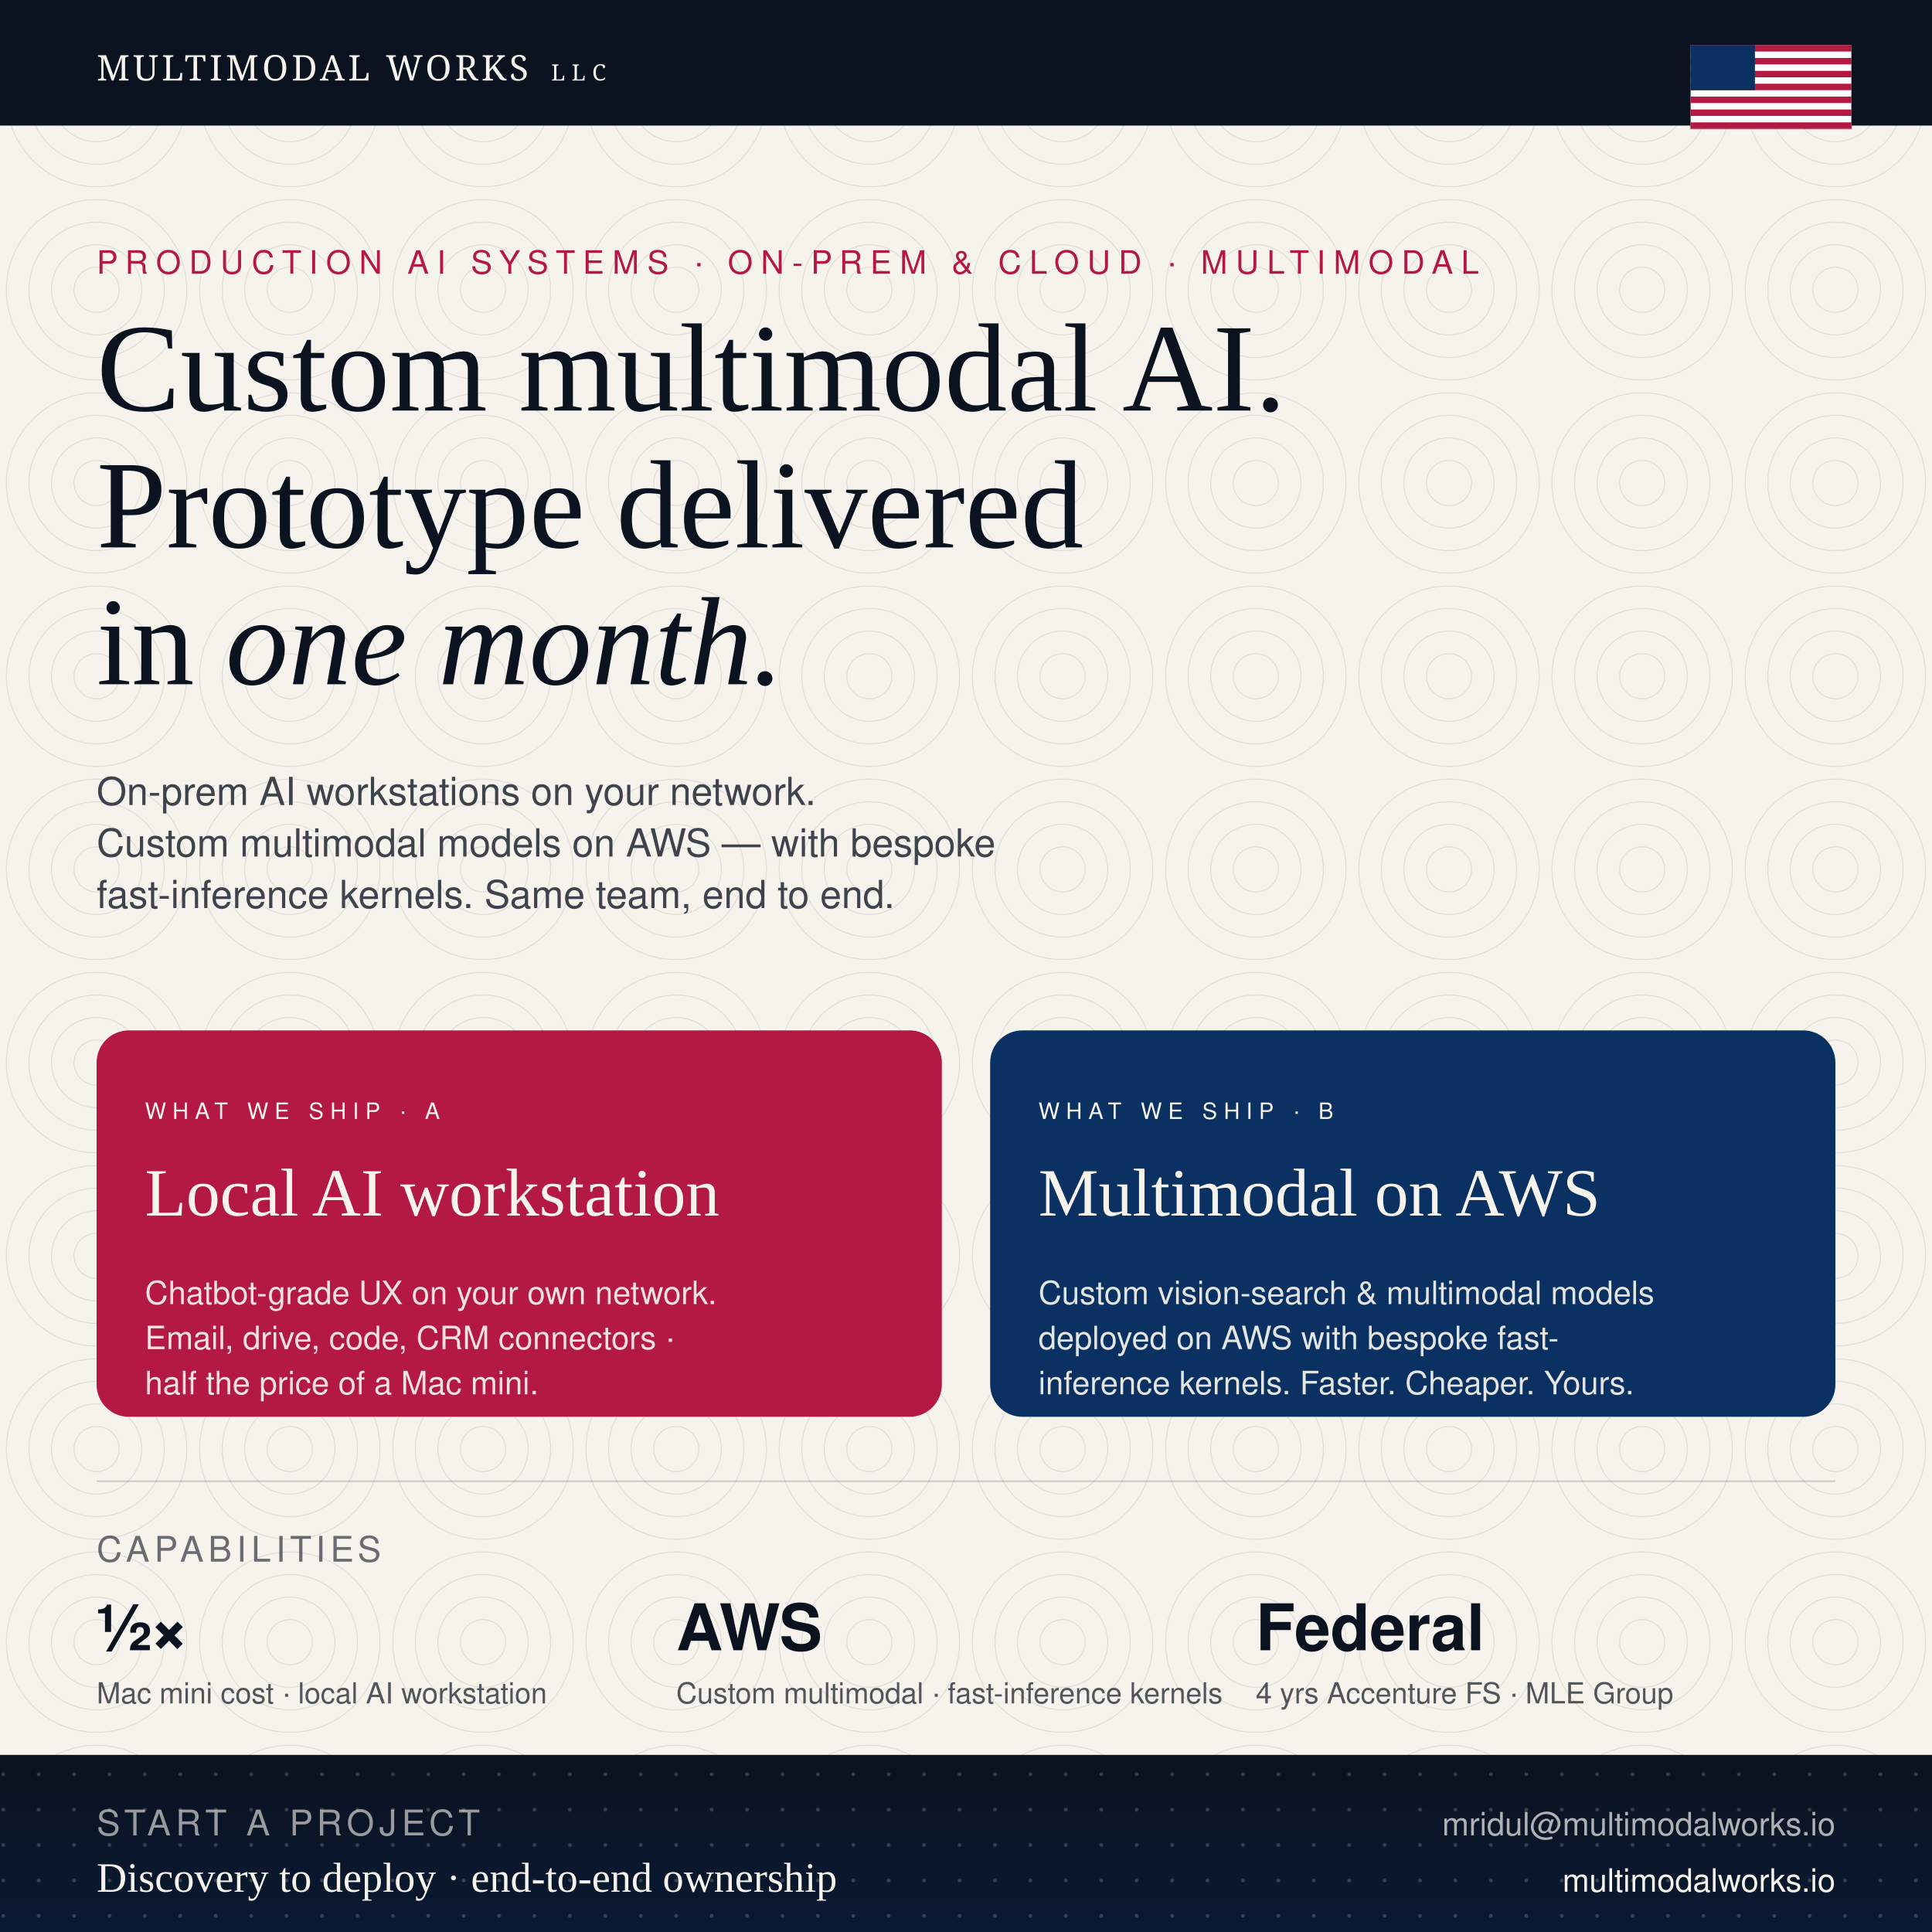
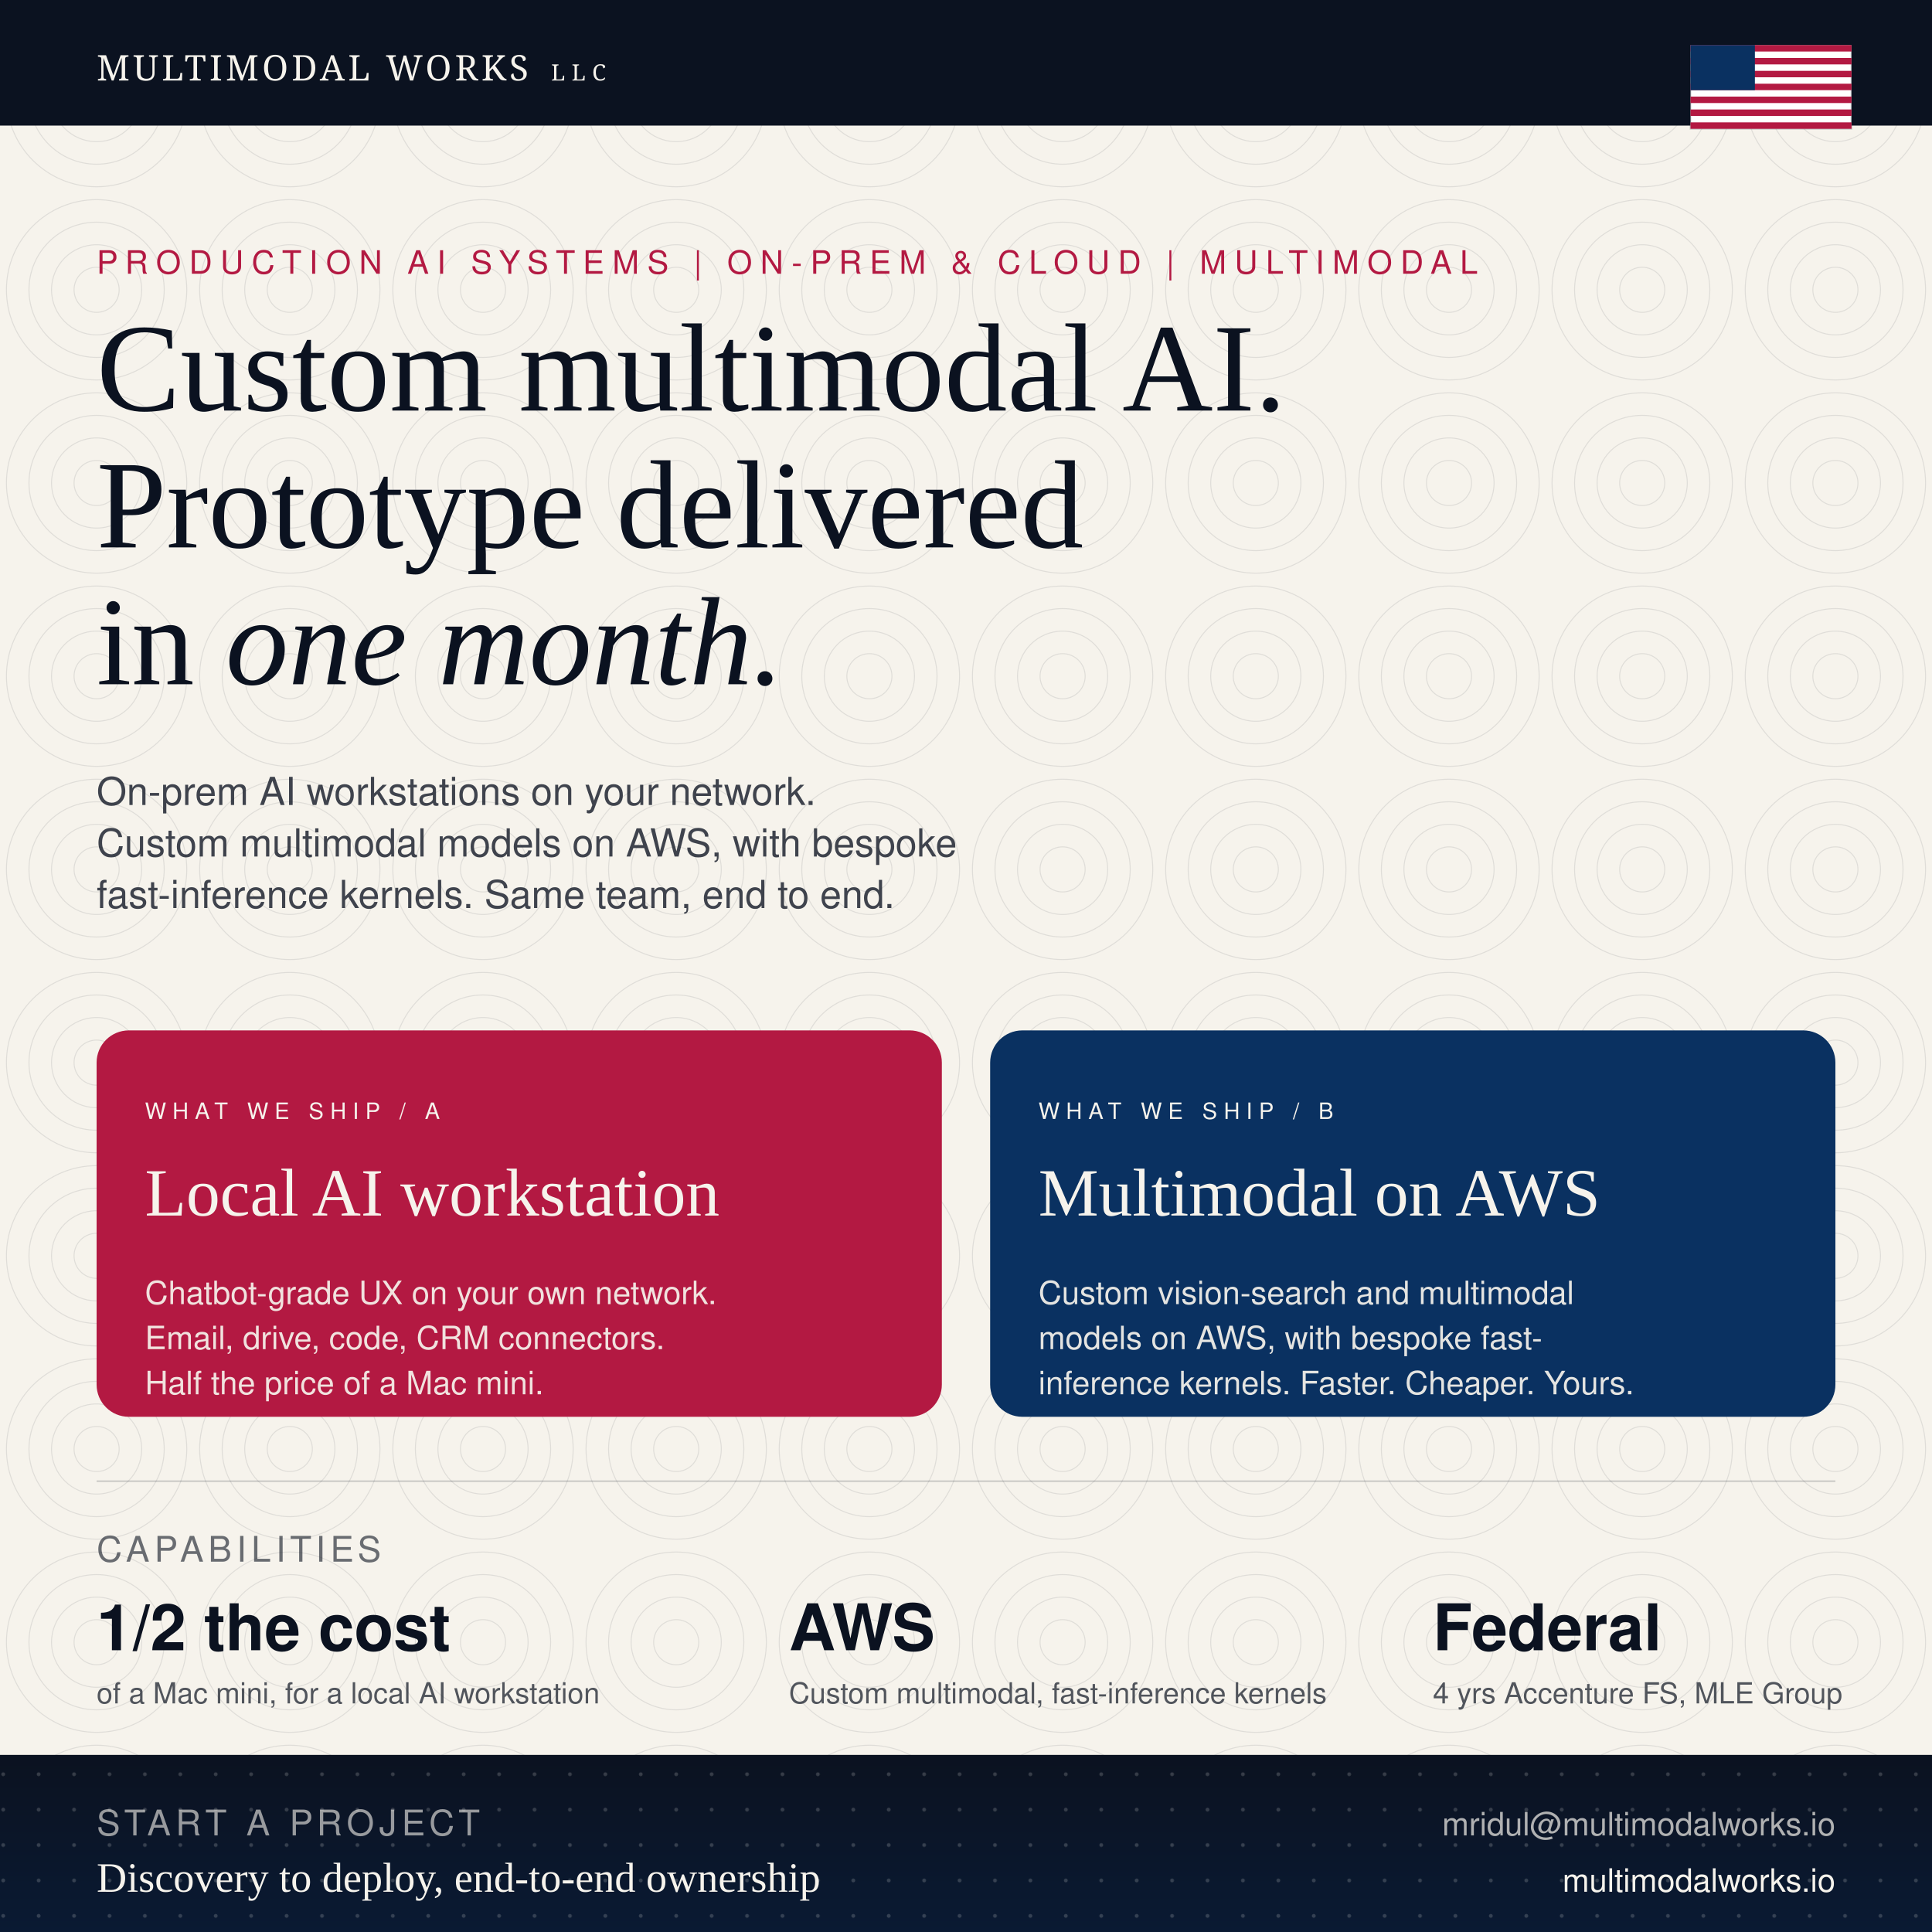
<svg xmlns="http://www.w3.org/2000/svg" viewBox="0 0 1200 1200" width="1200" height="1200" font-family="Georgia, 'Iowan Old Style', 'Times New Roman', serif">
  <defs>
    <pattern id="topo" x="0" y="0" width="120" height="120" patternUnits="userSpaceOnUse">
      <circle cx="60" cy="60" r="56" fill="none" stroke="#0b1220" stroke-width="0.6" opacity="0.10" />
      <circle cx="60" cy="60" r="42" fill="none" stroke="#0b1220" stroke-width="0.6" opacity="0.10" />
      <circle cx="60" cy="60" r="28" fill="none" stroke="#0b1220" stroke-width="0.6" opacity="0.10" />
      <circle cx="60" cy="60" r="14" fill="none" stroke="#0b1220" stroke-width="0.6" opacity="0.10" />
    </pattern>
    <pattern id="dots" x="0" y="0" width="22" height="22" patternUnits="userSpaceOnUse">
      <circle cx="2" cy="2" r="1.2" fill="#f6f3ec" opacity="0.18" />
    </pattern>
    <linearGradient id="darkfade" x1="0" y1="0" x2="0" y2="1">
      <stop offset="0%" stop-color="#0b1220" />
      <stop offset="100%" stop-color="#0a1a33" />
    </linearGradient>
  </defs>
  <rect width="1200" height="1200" fill="#f6f3ec" />
  <rect width="1200" height="1200" fill="url(#topo)" />
  <rect x="0" y="0" width="1200" height="78" fill="#0b1220" />
  <text x="60" y="50" fill="#f6f3ec" font-size="22" letter-spacing="2" font-family="Georgia, serif">MULTIMODAL WORKS<tspan font-size="14" fill="#f6f3ec" opacity="0.55" dx="14" letter-spacing="4">LLC</tspan>
  </text>
  <g transform="translate(1050 28)">
    <rect width="100" height="52" fill="#ffffff" stroke="#0b1220" stroke-opacity="0.2" />
    <g fill="#b31942">
      <rect y="0" width="100" height="4" />
      <rect y="8" width="100" height="4" />
      <rect y="16" width="100" height="4" />
      <rect y="24" width="100" height="4" />
      <rect y="32" width="100" height="4" />
      <rect y="40" width="100" height="4" />
      <rect y="48" width="100" height="4" />
    </g>
    <rect width="40" height="28" fill="#0a3161" />
  </g>
-   <text x="60" y="170" fill="#b31942" font-size="20" letter-spacing="5" font-family="Helvetica, Arial, sans-serif">PRODUCTION AI SYSTEMS · ON‑PREM &amp; CLOUD · MULTIMODAL</text>
+   <text x="60" y="170" fill="#b31942" font-size="20" letter-spacing="5" font-family="Helvetica, Arial, sans-serif">PRODUCTION AI SYSTEMS  |  ON-PREM &amp; CLOUD  |  MULTIMODAL</text>
  <text x="60" y="255" fill="#0b1220" font-size="78" font-weight="400">Custom multimodal AI.</text>
  <text x="60" y="340" fill="#0b1220" font-size="78" font-weight="400">Prototype delivered</text>
  <text x="60" y="425" fill="#0b1220" font-size="78" font-weight="400">in <tspan font-style="italic">one month.</tspan>
  </text>
  <text x="60" y="500" fill="#0b1220" opacity="0.78" font-size="24" font-family="Helvetica, Arial, sans-serif">
    <tspan x="60" dy="0">On-prem AI workstations on your network.</tspan>
-     <tspan x="60" dy="32">Custom multimodal models on AWS — with bespoke</tspan>
+     <tspan x="60" dy="32">Custom multimodal models on AWS, with bespoke</tspan>
    <tspan x="60" dy="32">fast-inference kernels. Same team, end to end.</tspan>
  </text>
  <g transform="translate(60 640)">
    <rect x="0" y="0" width="525" height="240" rx="20" fill="#b31942" />
-     <text x="30" y="55" fill="#f6f3ec" font-size="14" letter-spacing="4" font-family="Helvetica, Arial, sans-serif">WHAT WE SHIP · A</text>
+     <text x="30" y="55" fill="#f6f3ec" font-size="14" letter-spacing="4" font-family="Helvetica, Arial, sans-serif">WHAT WE SHIP / A</text>
    <text x="30" y="115" fill="#f6f3ec" font-size="42">Local AI workstation</text>
    <text x="30" y="170" fill="#f6f3ec" opacity="0.92" font-size="20" font-family="Helvetica, Arial, sans-serif">
      <tspan x="30" dy="0">Chatbot-grade UX on your own network.</tspan>
-       <tspan x="30" dy="28">Email, drive, code, CRM connectors ·</tspan>
-       <tspan x="30" dy="28">half the price of a Mac mini.</tspan>
+       <tspan x="30" dy="28">Email, drive, code, CRM connectors.</tspan>
+       <tspan x="30" dy="28">Half the price of a Mac mini.</tspan>
    </text>
    <g transform="translate(555 0)">
      <rect x="0" y="0" width="525" height="240" rx="20" fill="#0a3161" />
-       <text x="30" y="55" fill="#f6f3ec" font-size="14" letter-spacing="4" font-family="Helvetica, Arial, sans-serif">WHAT WE SHIP · B</text>
+       <text x="30" y="55" fill="#f6f3ec" font-size="14" letter-spacing="4" font-family="Helvetica, Arial, sans-serif">WHAT WE SHIP / B</text>
      <text x="30" y="115" fill="#f6f3ec" font-size="42">Multimodal on AWS</text>
      <text x="30" y="170" fill="#f6f3ec" opacity="0.92" font-size="20" font-family="Helvetica, Arial, sans-serif">
-         <tspan x="30" dy="0">Custom vision-search &amp; multimodal models</tspan>
-         <tspan x="30" dy="28">deployed on AWS with bespoke fast-</tspan>
+         <tspan x="30" dy="0">Custom vision-search and multimodal</tspan>
+         <tspan x="30" dy="28">models on AWS, with bespoke fast-</tspan>
        <tspan x="30" dy="28">inference kernels. Faster. Cheaper. Yours.</tspan>
      </text>
    </g>
  </g>
  <g transform="translate(60 920)">
    <line x1="0" y1="0" x2="1080" y2="0" stroke="#0b1220" stroke-opacity="0.18" stroke-width="1" />
    <text x="0" y="50" fill="#0b1220" font-size="22" font-family="Helvetica, Arial, sans-serif" opacity="0.6" letter-spacing="3">CAPABILITIES</text>
    <g font-family="Helvetica, Arial, sans-serif">
-       <text x="0" y="105" fill="#0b1220" font-size="40" font-weight="600">½×</text>
-       <text x="0" y="138" fill="#0b1220" opacity="0.7" font-size="18">Mac mini cost · local AI workstation</text>
-       <text x="360" y="105" fill="#0b1220" font-size="40" font-weight="600">AWS</text>
-       <text x="360" y="138" fill="#0b1220" opacity="0.7" font-size="18">Custom multimodal · fast-inference kernels</text>
-       <text x="720" y="105" fill="#0b1220" font-size="40" font-weight="600">Federal</text>
-       <text x="720" y="138" fill="#0b1220" opacity="0.7" font-size="18">4 yrs Accenture FS · MLE Group</text>
+       <text x="0" y="105" fill="#0b1220" font-size="40" font-weight="600">1/2 the cost</text>
+       <text x="0" y="138" fill="#0b1220" opacity="0.7" font-size="18">of a Mac mini, for a local AI workstation</text>
+       <text x="430" y="105" fill="#0b1220" font-size="40" font-weight="600">AWS</text>
+       <text x="430" y="138" fill="#0b1220" opacity="0.7" font-size="18">Custom multimodal, fast-inference kernels</text>
+       <text x="830" y="105" fill="#0b1220" font-size="40" font-weight="600">Federal</text>
+       <text x="830" y="138" fill="#0b1220" opacity="0.7" font-size="18">4 yrs Accenture FS, MLE Group</text>
    </g>
  </g>
  <rect x="0" y="1090" width="1200" height="110" fill="url(#darkfade)" />
  <rect x="0" y="1090" width="1200" height="110" fill="url(#dots)" />
  <text x="60" y="1140" fill="#f6f3ec" font-size="22" font-family="Helvetica, Arial, sans-serif" opacity="0.6" letter-spacing="3">START A PROJECT</text>
-   <text x="60" y="1175" fill="#f6f3ec" font-size="26">Discovery to deploy · end-to-end ownership</text>
+   <text x="60" y="1175" fill="#f6f3ec" font-size="26">Discovery to deploy, end-to-end ownership</text>
  <text x="1140" y="1140" fill="#f6f3ec" font-size="20" font-family="Helvetica, Arial, sans-serif" text-anchor="end" opacity="0.7">mridul@multimodalworks.io</text>
  <text x="1140" y="1175" fill="#f6f3ec" font-size="20" font-family="Helvetica, Arial, sans-serif" text-anchor="end">multimodalworks.io</text>
</svg>
